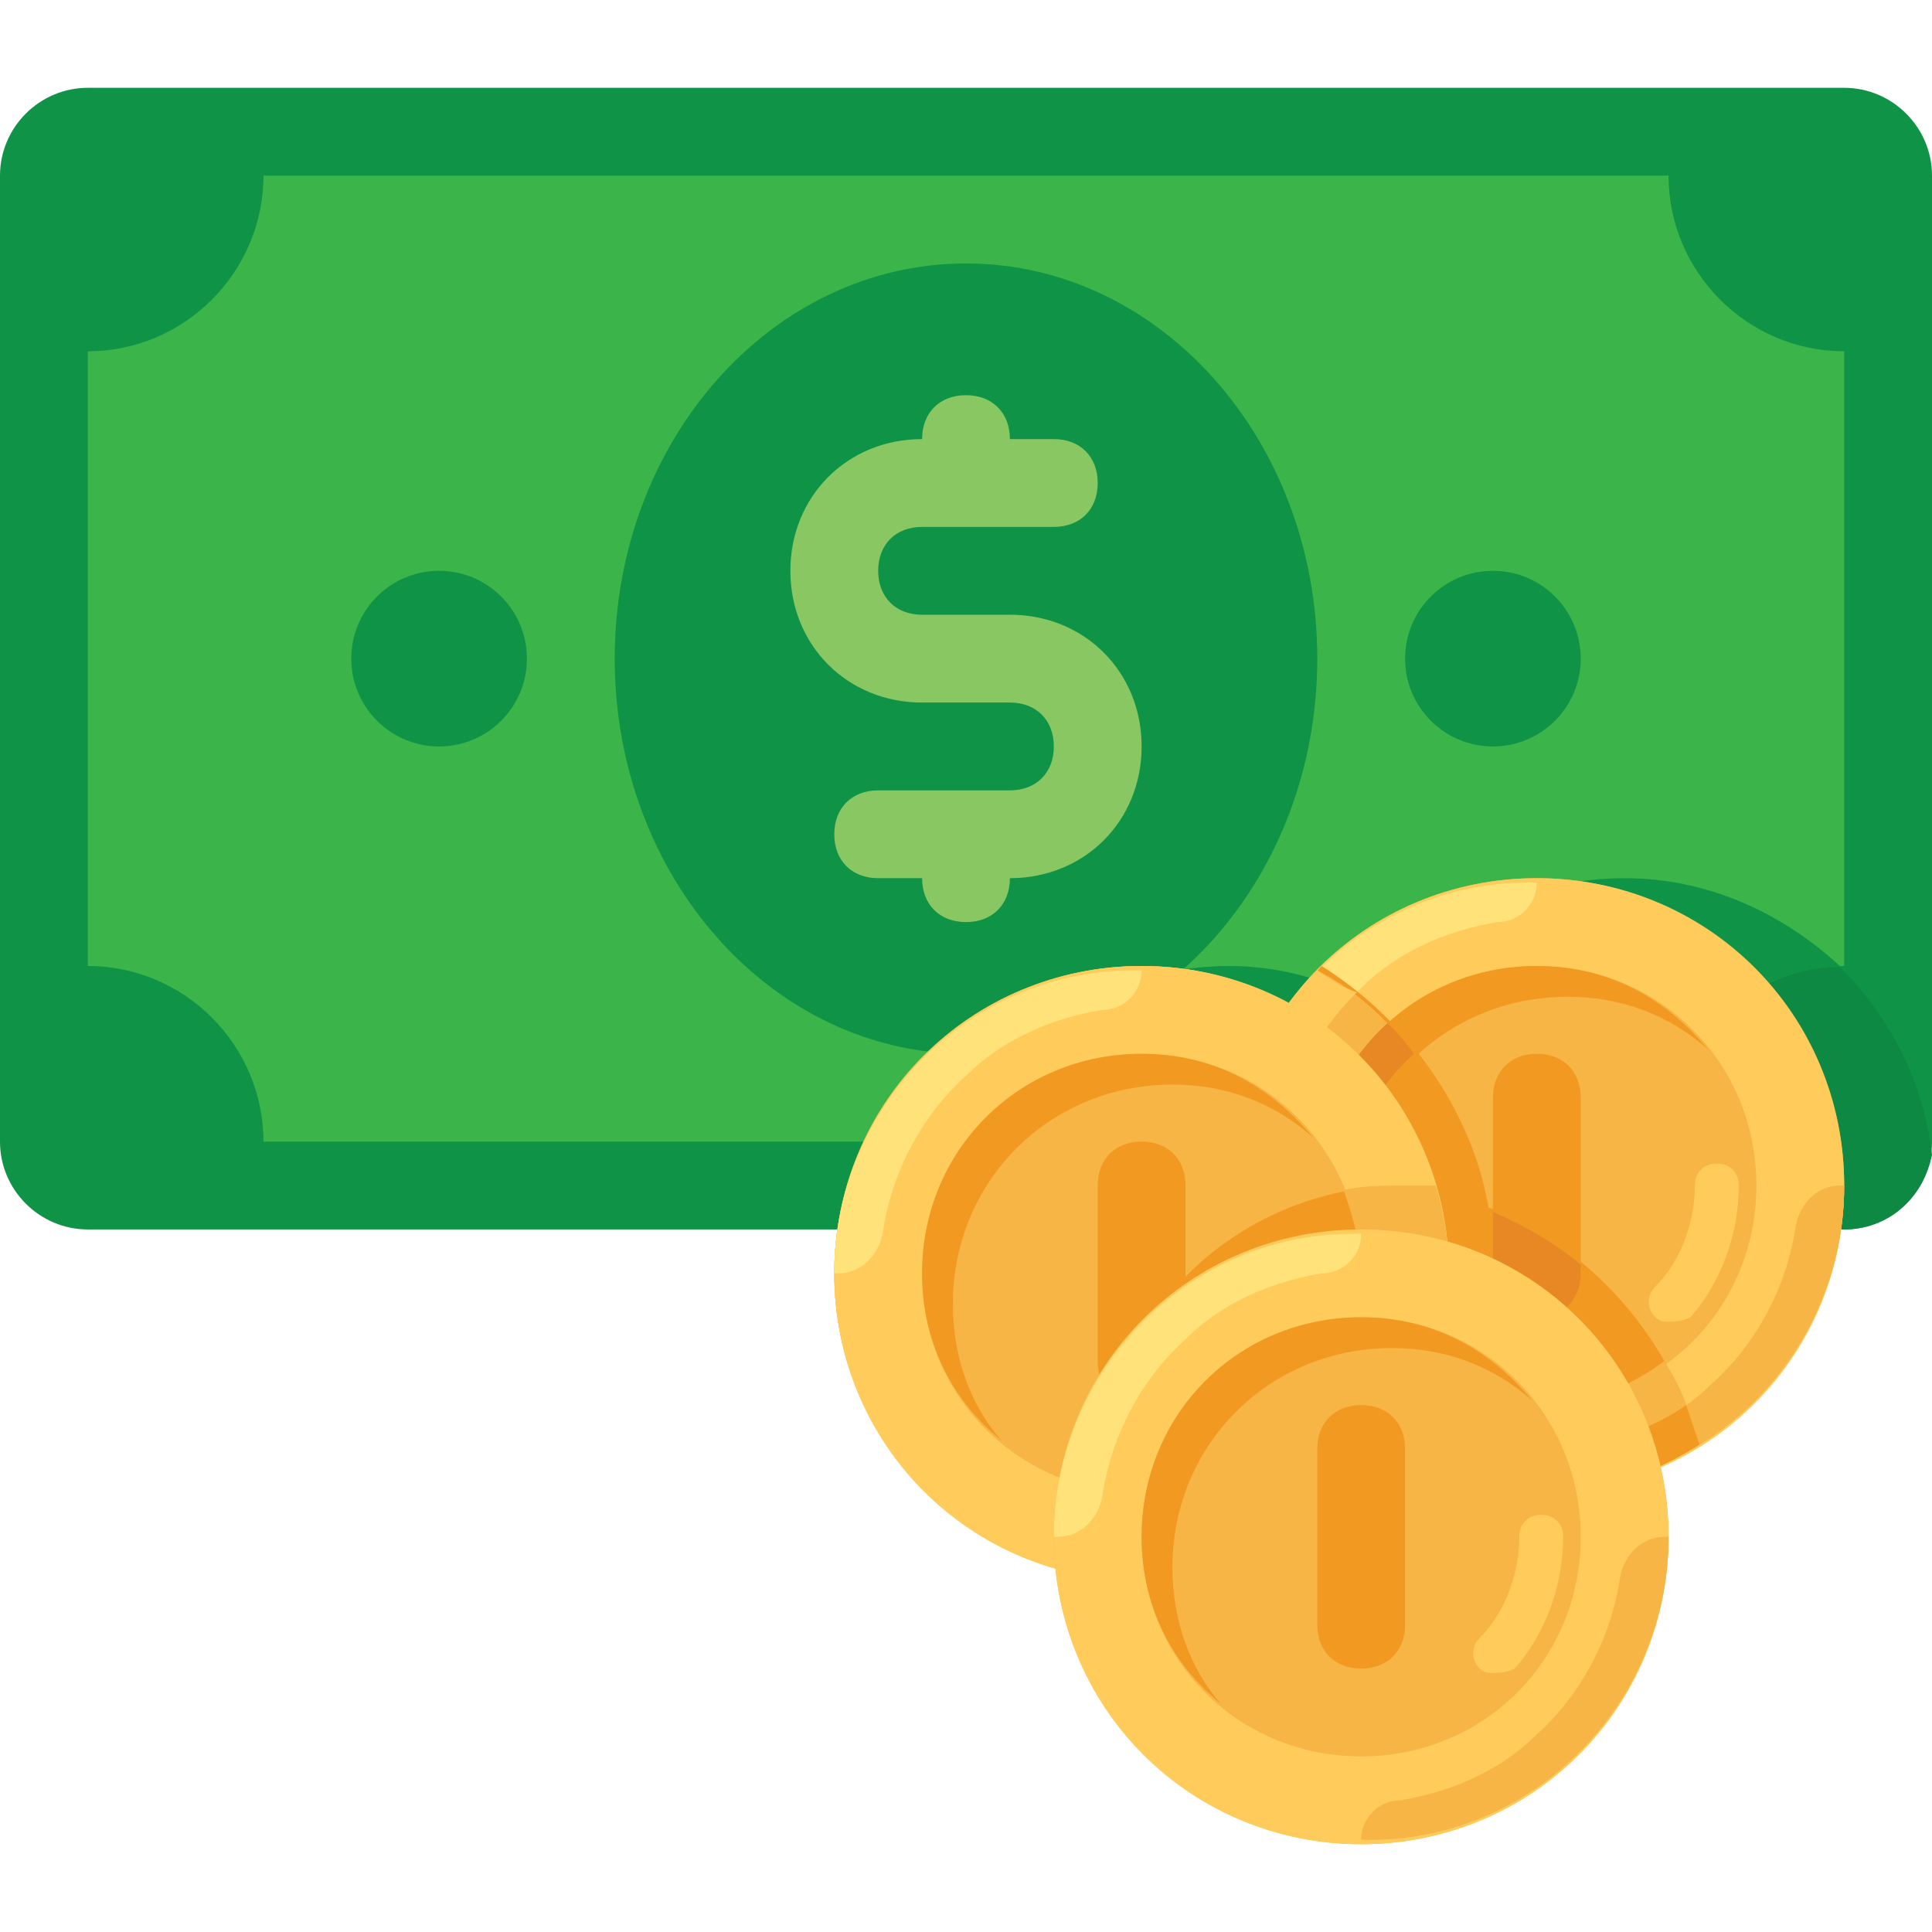
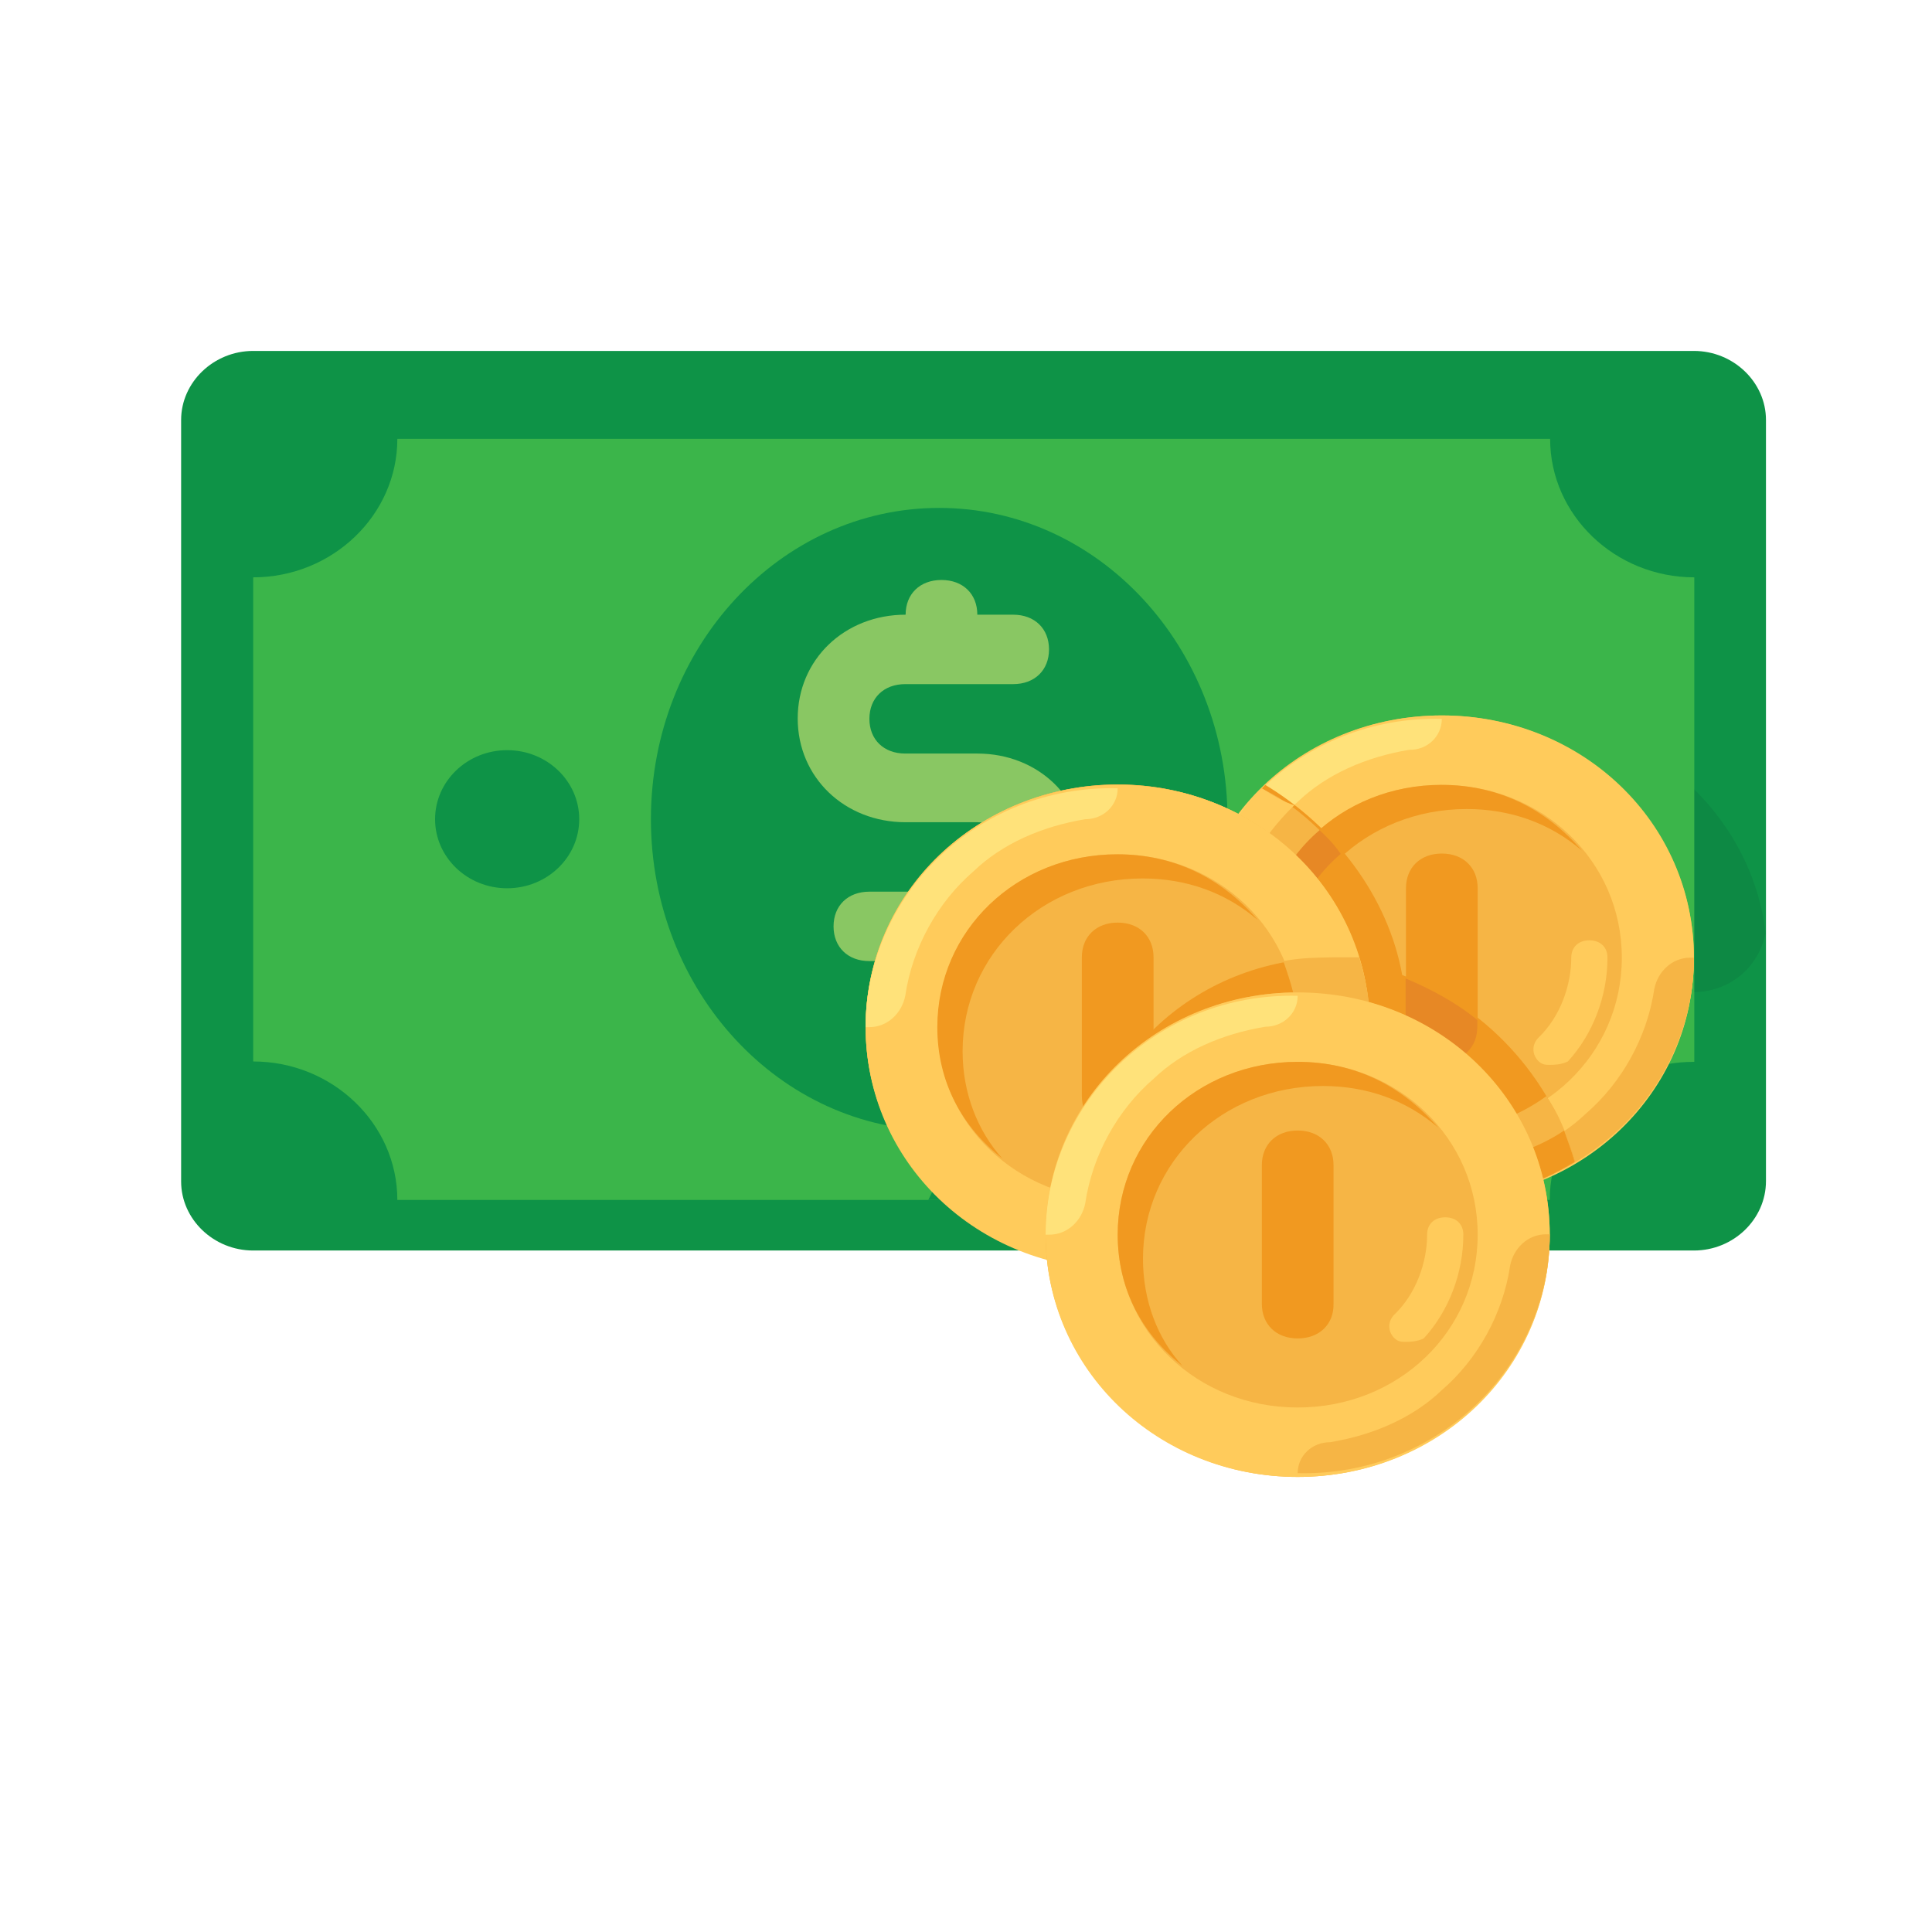
<svg xmlns="http://www.w3.org/2000/svg" version="1.1" id="Capa_1" x="0px" y="0px" viewBox="0 0 512 512" style="enable-background:new 0 0 512 512;" xml:space="preserve">
-   <path style="fill:#0E9347;" d="M488.727,325.818H23.273C10.473,325.818,0,315.345,0,302.545v-256  c0-12.8,10.473-23.273,23.273-23.273h465.455c12.8,0,23.273,10.473,23.273,23.273v256C512,315.345,501.527,325.818,488.727,325.818z  " />
-   <path style="fill:#0D8944;" d="M430.545,232.727c-26.764,0-51.2,12.8-65.164,33.745C353.745,260.655,340.945,256,325.818,256  c-40.727,0-74.473,30.255-80.291,69.818h243.2c11.636,0,20.945-8.145,23.273-19.782  C507.345,265.309,472.436,232.727,430.545,232.727z" />
-   <path style="fill:#3BB54A;" d="M442.182,302.545H69.818c0-25.6-20.945-46.545-46.545-46.545V93.091  c25.6,0,46.545-20.945,46.545-46.545h372.364c0,25.6,20.945,46.545,46.545,46.545V256C463.127,256,442.182,276.945,442.182,302.545z  " />
+   <style type="text/css">
+ 	.st0{fill:#0E9347;}
+ 	.st1{fill:#0D8944;}
+ 	.st2{fill:#3BB54A;}
+ 	.st3{fill:#89C763;}
+ 	.st4{fill:#FFCA5D;}
+ 	.st5{fill:#F6B545;}
+ 	.st6{fill:#FFCB5B;}
+ 	.st7{fill:#FFE27A;}
+ 	.st8{fill:#F19920;}
+ 	.st9{fill:#E78825;}
+ </style>
+   <path class="st0" d="M448.9,331.4H67.1c-10.5,0-19.1-8.3-19.1-18.3V111.3C48,101.3,56.6,93,67.1,93h381.8c10.5,0,19.1,8.3,19.1,18.3  V313C468,323.1,459.4,331.4,448.9,331.4z" />
+   <path class="st1" d="M401.2,189.6c-22,0-42,10.1-53.5,26.6c-9.5-4.6-20-8.3-32.5-8.3c-33.4,0-61.1,23.8-65.9,55h199.5  c9.5,0,17.2-6.4,19.1-15.6C464.2,215.3,435.5,189.6,401.2,189.6z" />
+   <path class="st2" d="M410.7,318H105.3c0-20.2-17.2-36.7-38.2-36.7V153c21,0,38.2-16.5,38.2-36.7h305.5c0,20.2,17.2,36.7,38.2,36.7  v128.4C427.9,281.3,410.7,297.8,410.7,318z" />
  <g>
-     <path style="fill:#0E9347;" d="M430.545,232.727c-26.764,0-51.2,12.8-65.164,33.745C353.745,260.655,340.945,256,325.818,256   c-32.582,0-60.509,18.618-73.309,46.545h189.673c0-25.6,19.782-45.382,45.382-46.545   C472.436,242.036,452.655,232.727,430.545,232.727z" />
-     <ellipse style="fill:#0E9347;" cx="256" cy="174.545" rx="93.091" ry="104.727" />
-     <circle style="fill:#0E9347;" cx="116.364" cy="174.545" r="23.273" />
-     <circle style="fill:#0E9347;" cx="395.636" cy="174.545" r="23.273" />
+     <path class="st0" d="M392.1,263c-22,0-42,10.1-53.5,26.6c-9.5-4.6-20-8.3-32.5-8.3c-26.7,0-49.6,14.7-60.1,36.7h155.6   c0-20.2,16.2-35.8,37.2-36.7C426.5,270.3,410.2,263,392.1,263z" />
+     <ellipse class="st0" cx="248.9" cy="217.1" rx="76.4" ry="82.5" />
+     <ellipse class="st0" cx="134.4" cy="217.1" rx="19.1" ry="18.3" />
+     <ellipse class="st0" cx="363.5" cy="217.1" rx="19.1" ry="18.3" />
  </g>
-   <path style="fill:#89C763;" d="M267.636,162.909h-23.273c-6.982,0-11.636-4.655-11.636-11.636c0-6.982,4.655-11.636,11.636-11.636  h34.909c6.982,0,11.636-4.655,11.636-11.636c0-6.982-4.655-11.636-11.636-11.636h-11.636c0-6.982-4.655-11.636-11.636-11.636  c-6.982,0-11.636,4.655-11.636,11.636c-19.782,0-34.909,15.127-34.909,34.909s15.127,34.909,34.909,34.909h23.273  c6.982,0,11.636,4.655,11.636,11.636c0,6.982-4.655,11.636-11.636,11.636h-34.909c-6.982,0-11.636,4.655-11.636,11.636  c0,6.982,4.655,11.636,11.636,11.636h11.636c0,6.982,4.655,11.636,11.636,11.636c6.982,0,11.636-4.655,11.636-11.636  c19.782,0,34.909-15.127,34.909-34.909S287.418,162.909,267.636,162.909z" />
-   <circle style="fill:#FFCA5D;" cx="302.545" cy="337.455" r="81.455" />
-   <circle style="fill:#F6B545;" cx="407.273" cy="314.182" r="81.455" />
-   <path style="fill:#FFCB5B;" d="M407.273,232.727c-45.382,0-81.455,36.073-81.455,81.455s36.073,81.455,81.455,81.455  s81.455-36.073,81.455-81.455S452.655,232.727,407.273,232.727z M407.273,372.364c-32.582,0-58.182-25.6-58.182-58.182  S374.691,256,407.273,256s58.182,25.6,58.182,58.182S439.855,372.364,407.273,372.364z" />
-   <path style="fill:#F6B545;" d="M407.273,394.473L407.273,394.473c45.382,1.164,81.455-36.073,81.455-80.291h-1.164  c-5.818,0-10.473,4.655-11.636,10.473c-2.327,16.291-10.473,31.418-22.109,41.891c-9.309,9.309-22.109,15.127-36.073,17.454  C411.927,384,407.273,388.655,407.273,394.473z" />
-   <path style="fill:#FFE27A;" d="M407.273,233.891L407.273,233.891c-45.382-1.164-81.455,36.073-81.455,80.291h1.164  c5.818,0,10.473-4.655,11.636-10.473c2.327-16.291,10.473-31.418,22.109-41.891c9.309-9.309,22.109-15.127,36.073-17.455  C402.618,244.364,407.273,239.709,407.273,233.891z" />
-   <path style="fill:#F19920;" d="M357.236,322.327c0-32.582,25.6-58.182,58.182-58.182c13.964,0,26.764,4.655,37.236,13.964  C441.018,264.145,425.891,256,407.273,256c-32.582,0-58.182,25.6-58.182,58.182c0,18.618,8.145,33.745,20.945,44.218  C361.891,349.091,357.236,336.291,357.236,322.327z" />
-   <path style="fill:#FFCB5B;" d="M442.182,350.255c-1.164,0-2.327,0-3.491-1.164c-2.327-2.327-2.327-5.818,0-8.145  c6.982-6.982,10.473-17.455,10.473-26.764c0-3.491,2.327-5.818,5.818-5.818c3.491,0,5.818,2.327,5.818,5.818  c0,12.8-4.655,25.6-12.8,34.909C445.673,350.255,443.345,350.255,442.182,350.255z" />
+   <path class="st3" d="M259,199.7h-19.1c-5.7,0-9.5-3.7-9.5-9.2c0-5.5,3.8-9.2,9.5-9.2h28.6c5.7,0,9.5-3.7,9.5-9.2  c0-5.5-3.8-9.2-9.5-9.2H259c0-5.5-3.8-9.2-9.5-9.2c-5.7,0-9.5,3.7-9.5,9.2c-16.2,0-28.6,11.9-28.6,27.5s12.4,27.5,28.6,27.5H259  c5.7,0,9.5,3.7,9.5,9.2c0,5.5-3.8,9.2-9.5,9.2h-28.6c-5.7,0-9.5,3.7-9.5,9.2c0,5.5,3.8,9.2,9.5,9.2h9.5c0,5.5,3.8,9.2,9.5,9.2  c5.7,0,9.5-3.7,9.5-9.2c16.2,0,28.6-11.9,28.6-27.5S275.2,199.7,259,199.7z" />
+   <ellipse class="st4" cx="296.2" cy="272.1" rx="66.8" ry="64.2" />
+   <ellipse class="st5" cx="382.1" cy="253.8" rx="66.8" ry="64.2" />
+   <path class="st6" d="M382.1,189.6c-37.2,0-66.8,28.4-66.8,64.2s29.6,64.2,66.8,64.2s66.8-28.4,66.8-64.2S419.3,189.6,382.1,189.6z   M382.1,299.6c-26.7,0-47.7-20.2-47.7-45.8s21-45.8,47.7-45.8c26.7,0,47.7,20.2,47.7,45.8S408.8,299.6,382.1,299.6z" />
+   <path class="st5" d="M382.1,317.1L382.1,317.1c37.2,0.9,66.8-28.4,66.8-63.3h-1c-4.8,0-8.6,3.7-9.5,8.3c-1.9,12.8-8.6,24.8-18.1,33  c-7.6,7.3-18.1,11.9-29.6,13.8C385.9,308.8,382.1,312.5,382.1,317.1z" />
+   <path class="st7" d="M382.1,190.5L382.1,190.5c-37.2-0.9-66.8,28.4-66.8,63.3h1c4.8,0,8.6-3.7,9.5-8.3c1.9-12.8,8.6-24.8,18.1-33  c7.6-7.3,18.1-11.9,29.6-13.8C378.3,198.8,382.1,195.1,382.1,190.5z" />
+   <path class="st8" d="M341,260.2c0-25.7,21-45.8,47.7-45.8c11.5,0,22,3.7,30.5,11c-9.5-11-22-17.4-37.2-17.4  c-26.7,0-47.7,20.2-47.7,45.8c0,14.7,6.7,26.6,17.2,34.8C344.9,281.3,341,271.2,341,260.2z" />
+   <path class="st6" d="M410.7,282.2c-1,0-1.9,0-2.9-0.9c-1.9-1.8-1.9-4.6,0-6.4c5.7-5.5,8.6-13.8,8.6-21.1c0-2.8,1.9-4.6,4.8-4.6  s4.8,1.8,4.8,4.6c0,10.1-3.8,20.2-10.5,27.5C413.6,282.2,411.7,282.2,410.7,282.2z" />
  <g>
-     <path style="fill:#F19920;" d="M407.273,349.091c-6.982,0-11.636-4.655-11.636-11.636v-46.545c0-6.982,4.655-11.636,11.636-11.636   s11.636,4.655,11.636,11.636v46.545C418.909,344.436,414.255,349.091,407.273,349.091z" />
-     <path style="fill:#F19920;" d="M450.327,382.836c-8.145-29.091-29.091-52.364-55.855-62.836c-4.655-26.764-22.109-50.036-44.218-64   c-13.964,15.127-23.273,34.909-23.273,57.018c0,45.382,36.073,81.455,81.455,81.455   C423.564,395.636,437.527,390.982,450.327,382.836z" />
+     <path class="st8" d="M382.1,281.3c-5.7,0-9.5-3.7-9.5-9.2v-36.7c0-5.5,3.8-9.2,9.5-9.2c5.7,0,9.5,3.7,9.5,9.2v36.7   C391.6,277.6,387.8,281.3,382.1,281.3z" />
+     <path class="st8" d="M417.4,307.9c-6.7-22.9-23.9-41.3-45.8-49.5c-3.8-21.1-18.1-39.4-36.3-50.4c-11.5,11.9-19.1,27.5-19.1,44.9   c0,35.8,29.6,64.2,66.8,64.2C395.5,318,406.9,314.3,417.4,307.9z" />
  </g>
  <g>
-     <path style="fill:#E78825;" d="M370.036,358.4c-8.145-10.473-13.964-23.273-13.964-37.236c0-16.291,6.982-31.418,18.618-41.891   c-2.327-3.491-4.655-5.818-6.982-8.145c-11.636,10.473-18.618,25.6-18.618,43.055C349.091,332.8,357.236,347.927,370.036,358.4z" />
-     <path style="fill:#E78825;" d="M395.636,321.164v16.291c0,6.982,4.655,11.636,11.636,11.636s11.636-4.655,11.636-11.636v-2.327   C411.927,329.309,403.782,324.655,395.636,321.164z" />
+     <path class="st9" d="M351.5,288.6c-6.7-8.3-11.5-18.3-11.5-29.3c0-12.8,5.7-24.8,15.3-33c-1.9-2.8-3.8-4.6-5.7-6.4   c-9.5,8.3-15.3,20.2-15.3,33.9C334.4,268.5,341,280.4,351.5,288.6z" />
+     <path class="st9" d="M372.5,259.3v12.8c0,5.5,3.8,9.2,9.5,9.2s9.5-3.7,9.5-9.2v-1.8C385.9,265.7,379.2,262.1,372.5,259.3z" />
  </g>
-   <path style="fill:#F6B545;" d="M450.327,382.836c-2.327-8.145-4.655-15.127-9.309-22.109c-9.309,6.982-20.945,11.636-33.745,11.636  c-32.582,0-58.182-25.6-58.182-58.182c0-17.455,6.982-32.582,18.618-43.055c-5.818-5.818-11.636-10.473-18.618-13.964  c-13.964,15.127-23.273,34.909-23.273,57.018c0,45.382,36.073,81.455,81.455,81.455  C423.564,395.636,437.527,390.982,450.327,382.836z" />
-   <path style="fill:#F19920;" d="M446.836,372.364c-8.145,5.818-18.618,9.309-29.091,11.636c-5.818,1.164-10.473,5.818-10.473,11.636  l0,0c16.291,0,30.255-4.655,43.055-12.8C449.164,379.345,448,375.855,446.836,372.364z" />
-   <path style="fill:#FFCB5B;" d="M349.091,257.164c-13.964,15.127-23.273,34.909-23.273,57.018h1.164  c5.818,0,10.473-4.655,11.636-10.473c2.327-16.291,10.473-30.255,20.945-40.727C356.073,261.818,352.582,259.491,349.091,257.164z" />
-   <circle style="fill:#F6B545;" cx="302.545" cy="337.455" r="81.455" />
-   <path style="fill:#F19920;" d="M290.909,395.636c0,8.145,1.164,15.127,3.491,23.273c2.327,0,5.818,0,8.145,0  c45.382,0,81.455-36.073,81.455-81.455c0-8.145-1.164-15.127-3.491-23.273c-2.327,0-5.818,0-8.145,0  C326.982,314.182,290.909,350.255,290.909,395.636z" />
-   <path style="fill:#FFCB5B;" d="M302.545,256c-45.382,0-81.455,36.073-81.455,81.455s36.073,81.455,81.455,81.455  S384,382.836,384,337.455S347.927,256,302.545,256z M302.545,395.636c-32.582,0-58.182-25.6-58.182-58.182  s25.6-58.182,58.182-58.182s58.182,25.6,58.182,58.182S335.127,395.636,302.545,395.636z" />
-   <path style="fill:#F6B545;" d="M302.545,417.745L302.545,417.745C347.927,418.909,384,381.673,384,337.455h-1.164  c-5.818,0-10.473,4.655-11.636,10.473c-2.327,16.291-10.473,31.418-22.109,41.891c-9.309,9.309-22.109,15.127-36.073,17.455  C307.2,407.273,302.545,411.927,302.545,417.745z" />
-   <path style="fill:#FFE27A;" d="M302.545,257.164L302.545,257.164c-45.382-1.164-81.455,36.073-81.455,80.291h1.164  c5.818,0,10.473-4.655,11.636-10.473c2.327-16.291,10.473-31.418,22.109-41.891c9.309-9.309,22.109-15.127,36.073-17.455  C297.891,267.636,302.545,262.982,302.545,257.164z" />
-   <path style="fill:#F19920;" d="M252.509,345.6c0-32.582,25.6-58.182,58.182-58.182c13.964,0,26.764,4.655,37.236,13.964  c-11.636-13.964-26.764-22.109-45.382-22.109c-32.582,0-58.182,25.6-58.182,58.182c0,18.618,8.145,33.745,20.945,44.218  C257.164,372.364,252.509,359.564,252.509,345.6z" />
-   <path style="fill:#FFCB5B;" d="M337.455,373.527c-1.164,0-2.327,0-3.491-1.164c-2.327-2.327-2.327-5.818,0-8.145  c6.982-6.982,10.473-17.455,10.473-26.764c0-3.491,2.327-5.818,5.818-5.818c3.491,0,5.818,2.327,5.818,5.818  c0,12.8-4.655,25.6-12.8,34.909C340.945,373.527,338.618,373.527,337.455,373.527z" />
-   <path style="fill:#F19920;" d="M302.545,372.364c-6.982,0-11.636-4.655-11.636-11.636v-46.545c0-6.982,4.655-11.636,11.636-11.636  c6.982,0,11.636,4.655,11.636,11.636v46.545C314.182,367.709,309.527,372.364,302.545,372.364z" />
+   <path class="st5" d="M417.4,307.9c-1.9-6.4-3.8-11.9-7.6-17.4c-7.6,5.5-17.2,9.2-27.7,9.2c-26.7,0-47.7-20.2-47.7-45.8  c0-13.8,5.7-25.7,15.3-33.9c-4.8-4.6-9.5-8.3-15.3-11c-11.5,11.9-19.1,27.5-19.1,44.9c0,35.8,29.6,64.2,66.8,64.2  C395.5,318,406.9,314.3,417.4,307.9z" />
+   <path class="st8" d="M414.5,299.6c-6.7,4.6-15.3,7.3-23.9,9.2c-4.8,0.9-8.6,4.6-8.6,9.2l0,0c13.4,0,24.8-3.7,35.3-10.1  C416.5,305.1,415.5,302.4,414.5,299.6z" />
+   <path class="st6" d="M334.4,208.9c-11.5,11.9-19.1,27.5-19.1,44.9h1c4.8,0,8.6-3.7,9.5-8.3c1.9-12.8,8.6-23.8,17.2-32.1  C340.1,212.5,337.2,210.7,334.4,208.9z" />
+   <ellipse class="st5" cx="296.2" cy="272.1" rx="66.8" ry="64.2" />
+   <path class="st8" d="M286.6,318c0,6.4,1,11.9,2.9,18.3c1.9,0,4.8,0,6.7,0c37.2,0,66.8-28.4,66.8-64.2c0-6.4-1-11.9-2.9-18.3  c-1.9,0-4.8,0-6.7,0C316.2,253.8,286.6,282.2,286.6,318z" />
+   <path class="st6" d="M296.2,208c-37.2,0-66.8,28.4-66.8,64.2s29.6,64.2,66.8,64.2s66.8-28.4,66.8-64.2S333.4,208,296.2,208z   M296.2,318c-26.7,0-47.7-20.2-47.7-45.8c0-25.7,21-45.8,47.7-45.8c26.7,0,47.7,20.2,47.7,45.8C343.9,297.8,322.9,318,296.2,318z" />
+   <path class="st5" d="M296.2,335.4L296.2,335.4c37.2,0.9,66.8-28.4,66.8-63.3h-1c-4.8,0-8.6,3.7-9.5,8.3c-1.9,12.8-8.6,24.8-18.1,33  c-7.6,7.3-18.1,11.9-29.6,13.8C300,327.2,296.2,330.8,296.2,335.4z" />
+   <path class="st7" d="M296.2,208.9L296.2,208.9c-37.2-0.9-66.8,28.4-66.8,63.3h1c4.8,0,8.6-3.7,9.5-8.3c1.9-12.8,8.6-24.8,18.1-33  c7.6-7.3,18.1-11.9,29.6-13.8C292.4,217.1,296.2,213.5,296.2,208.9z" />
+   <path class="st8" d="M255.1,278.6c0-25.7,21-45.8,47.7-45.8c11.5,0,22,3.7,30.5,11c-9.5-11-22-17.4-37.2-17.4  c-26.7,0-47.7,20.2-47.7,45.8c0,14.7,6.7,26.6,17.2,34.8C259,299.6,255.1,289.6,255.1,278.6z" />
+   <path class="st6" d="M324.8,300.6c-1,0-1.9,0-2.9-0.9c-1.9-1.8-1.9-4.6,0-6.4c5.7-5.5,8.6-13.8,8.6-21.1c0-2.8,1.9-4.6,4.8-4.6  s4.8,1.8,4.8,4.6c0,10.1-3.8,20.2-10.5,27.5C327.7,300.6,325.8,300.6,324.8,300.6z" />
+   <path class="st8" d="M296.2,299.6c-5.7,0-9.5-3.7-9.5-9.2v-36.7c0-5.5,3.8-9.2,9.5-9.2c5.7,0,9.5,3.7,9.5,9.2v36.7  C305.7,296,301.9,299.6,296.2,299.6z" />
  <g>
-     <path style="fill:#F6B545;" d="M356.073,315.345c2.327,6.982,4.655,13.964,4.655,22.109c0,32.582-25.6,58.182-58.182,58.182   c-3.491,0-8.145,0-11.636-1.164v1.164c0,8.145,1.164,15.127,3.491,23.273c2.327,0,5.818,0,8.145,0   c45.382,0,81.455-36.073,81.455-81.455c0-8.145-1.164-15.127-3.491-23.273c-2.327,0-5.818,0-8.145,0   C366.545,314.182,361.891,314.182,356.073,315.345z" />
-     <circle style="fill:#F6B545;" cx="360.727" cy="407.273" r="81.455" />
+     <path class="st5" d="M340.1,254.7c1.9,5.5,3.8,11,3.8,17.4c0,25.7-21,45.8-47.7,45.8c-2.9,0-6.7,0-9.5-0.9v0.9   c0,6.4,1,11.9,2.9,18.3c1.9,0,4.8,0,6.7,0c37.2,0,66.8-28.4,66.8-64.2c0-6.4-1-11.9-2.9-18.3c-1.9,0-4.8,0-6.7,0   C348.7,253.8,344.9,253.8,340.1,254.7z" />
+     <ellipse class="st5" cx="343.9" cy="327.2" rx="66.8" ry="64.2" />
  </g>
-   <path style="fill:#FFCB5B;" d="M360.727,325.818c-45.382,0-81.455,36.073-81.455,81.455s36.073,81.455,81.455,81.455  s81.455-36.073,81.455-81.455S406.109,325.818,360.727,325.818z M360.727,465.455c-32.582,0-58.182-25.6-58.182-58.182  s25.6-58.182,58.182-58.182s58.182,25.6,58.182,58.182S393.309,465.455,360.727,465.455z" />
-   <path style="fill:#F6B545;" d="M360.727,487.564L360.727,487.564c45.382,1.164,81.455-36.073,81.455-80.291h-1.164  c-5.818,0-10.473,4.655-11.636,10.473c-2.327,16.291-10.473,31.418-22.109,41.891c-9.309,9.309-22.109,15.127-36.073,17.455  C365.382,477.091,360.727,481.745,360.727,487.564z" />
-   <path style="fill:#FFE27A;" d="M360.727,326.982L360.727,326.982c-45.382-1.164-81.455,36.073-81.455,80.291h1.164  c5.818,0,10.473-4.655,11.636-10.473c2.327-16.291,10.473-31.418,22.109-41.891c9.309-9.309,22.109-15.127,36.073-17.455  C356.073,337.455,360.727,332.8,360.727,326.982z" />
-   <path style="fill:#F19920;" d="M310.691,415.418c0-32.582,25.6-58.182,58.182-58.182c13.964,0,26.764,4.655,37.236,13.964  c-11.636-13.964-26.764-22.109-45.382-22.109c-32.582,0-58.182,25.6-58.182,58.182c0,18.618,8.145,33.745,20.945,44.218  C315.345,442.182,310.691,429.382,310.691,415.418z" />
-   <path style="fill:#FFCB5B;" d="M395.636,443.345c-1.164,0-2.327,0-3.491-1.164c-2.327-2.327-2.327-5.818,0-8.145  c6.982-6.982,10.473-17.455,10.473-26.764c0-3.491,2.327-5.818,5.818-5.818s5.818,2.327,5.818,5.818c0,12.8-4.655,25.6-12.8,34.909  C399.127,443.345,396.8,443.345,395.636,443.345z" />
-   <path style="fill:#F19920;" d="M360.727,442.182c-6.982,0-11.636-4.655-11.636-11.636V384c0-6.982,4.655-11.636,11.636-11.636  c6.982,0,11.636,4.655,11.636,11.636v46.545C372.364,437.527,367.709,442.182,360.727,442.182z" />
-   <g>
- </g>
-   <g>
- </g>
-   <g>
- </g>
-   <g>
- </g>
-   <g>
- </g>
-   <g>
- </g>
-   <g>
- </g>
-   <g>
- </g>
-   <g>
- </g>
-   <g>
- </g>
-   <g>
- </g>
-   <g>
- </g>
-   <g>
- </g>
-   <g>
- </g>
-   <g>
- </g>
+   <path class="st6" d="M343.9,263c-37.2,0-66.8,28.4-66.8,64.2s29.6,64.2,66.8,64.2s66.8-28.4,66.8-64.2S381.1,263,343.9,263z   M343.9,373c-26.7,0-47.7-20.2-47.7-45.8s21-45.8,47.7-45.8c26.7,0,47.7,20.2,47.7,45.8S370.6,373,343.9,373z" />
+   <path class="st5" d="M343.9,390.4L343.9,390.4c37.2,0.9,66.8-28.4,66.8-63.3h-1c-4.8,0-8.6,3.7-9.5,8.3c-1.9,12.8-8.6,24.8-18.1,33  c-7.6,7.3-18.1,11.9-29.6,13.8C347.7,382.2,343.9,385.8,343.9,390.4z" />
+   <path class="st7" d="M343.9,263.9L343.9,263.9c-37.2-0.9-66.8,28.4-66.8,63.3h1c4.8,0,8.6-3.7,9.5-8.3c1.9-12.8,8.6-24.8,18.1-33  c7.6-7.3,18.1-11.9,29.6-13.8C340.1,272.1,343.9,268.5,343.9,263.9z" />
+   <path class="st8" d="M302.9,333.6c0-25.7,21-45.8,47.7-45.8c11.5,0,22,3.7,30.5,11c-9.5-11-22-17.4-37.2-17.4  c-26.7,0-47.7,20.2-47.7,45.8c0,14.7,6.7,26.6,17.2,34.8C306.7,354.7,302.9,344.6,302.9,333.6z" />
+   <path class="st6" d="M372.5,355.6c-1,0-1.9,0-2.9-0.9c-1.9-1.8-1.9-4.6,0-6.4c5.7-5.5,8.6-13.8,8.6-21.1c0-2.8,1.9-4.6,4.8-4.6  s4.8,1.8,4.8,4.6c0,10.1-3.8,20.2-10.5,27.5C375.4,355.6,373.5,355.6,372.5,355.6z" />
+   <path class="st8" d="M343.9,354.7c-5.7,0-9.5-3.7-9.5-9.2v-36.7c0-5.5,3.8-9.2,9.5-9.2c5.7,0,9.5,3.7,9.5,9.2v36.7  C353.5,351,349.6,354.7,343.9,354.7z" />
</svg>
